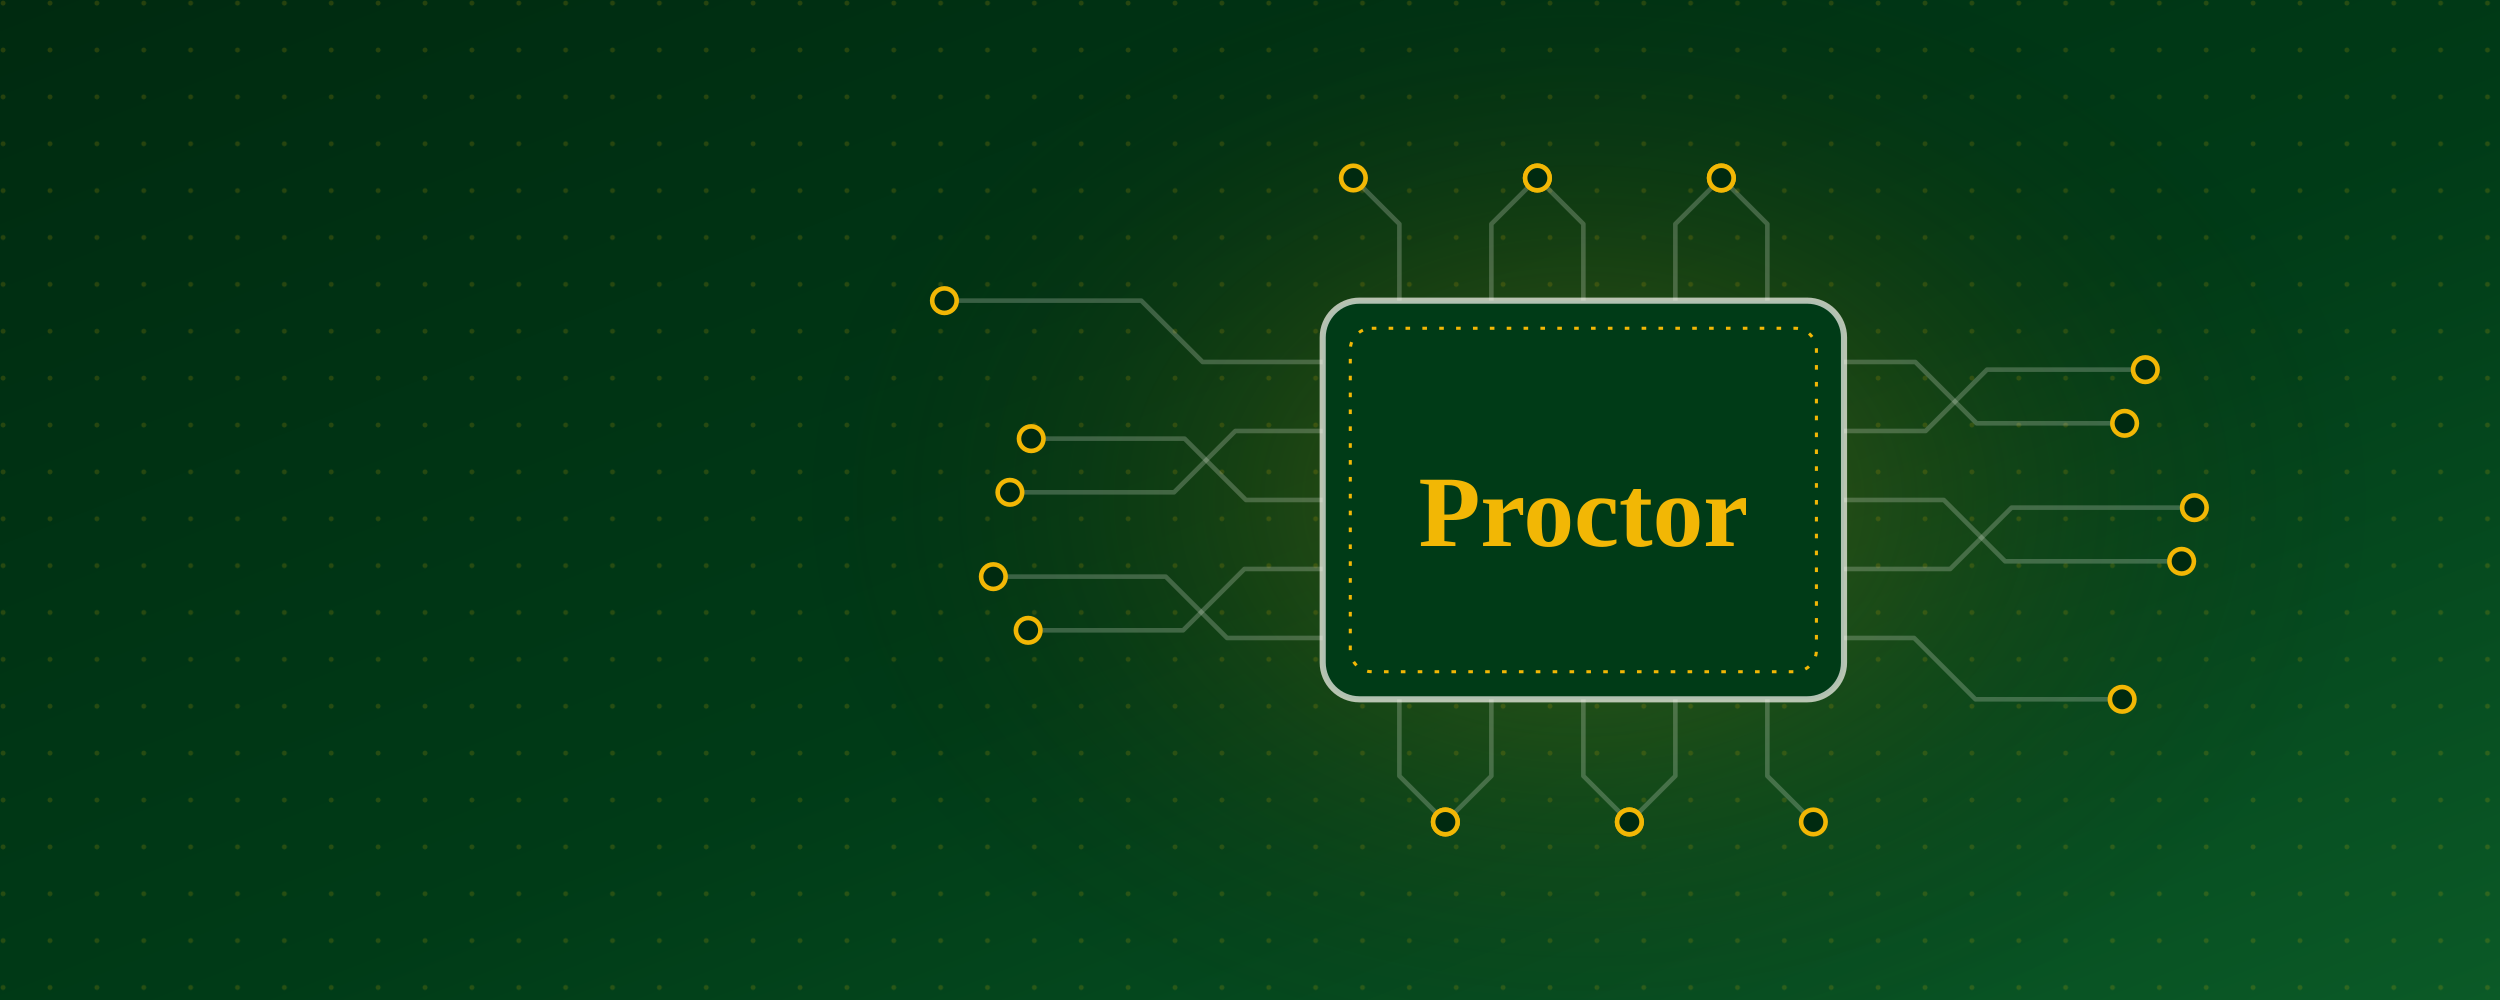
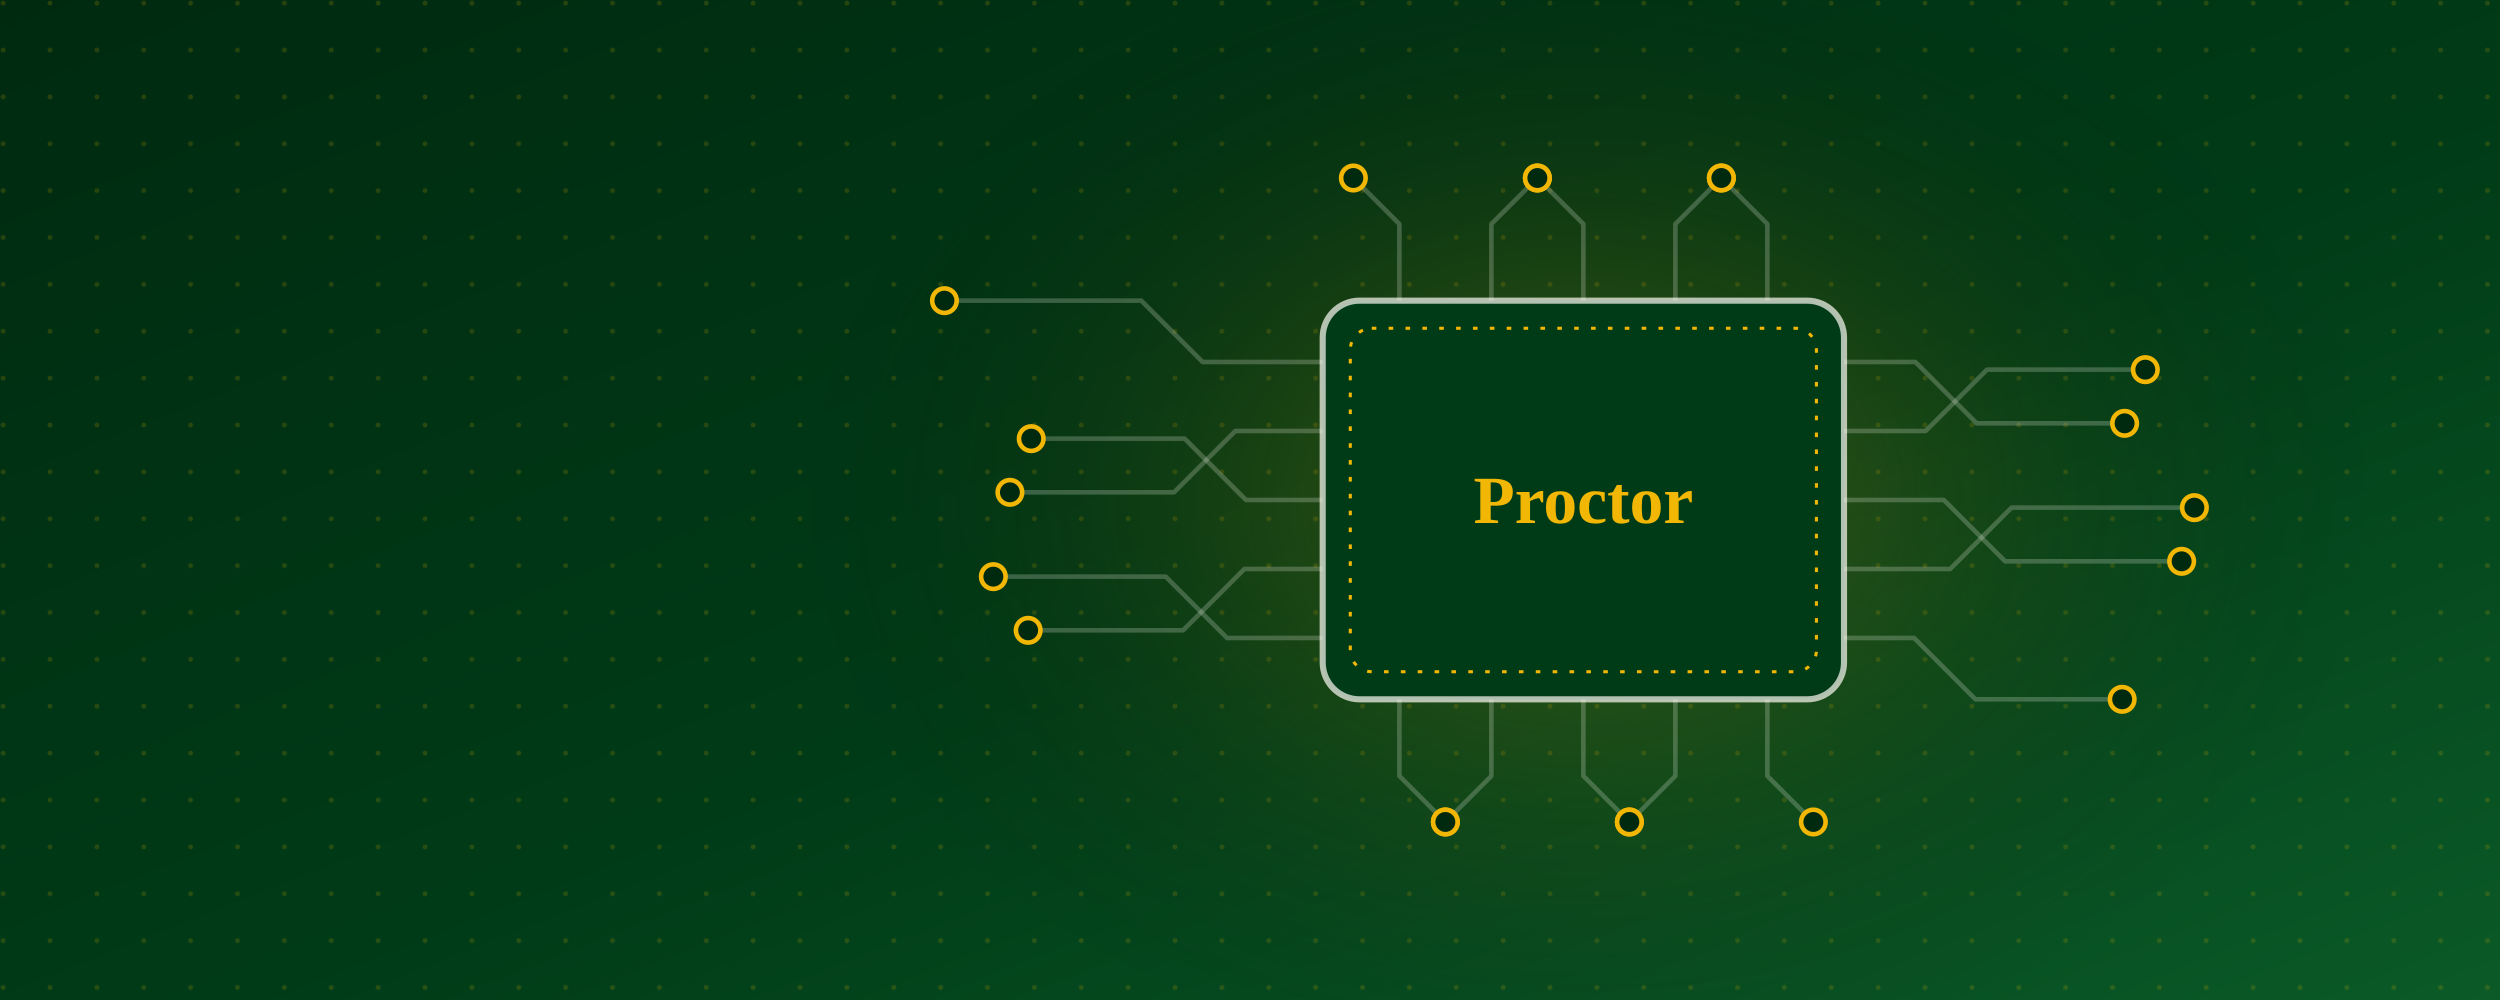
<svg xmlns="http://www.w3.org/2000/svg" viewBox="0 0 1600 640" width="1600" height="640" role="img" aria-hidden="true" focusable="false">
  <defs>
    <linearGradient id="bgo7" x1="0" y1="0" x2="1" y2="1">
      <stop offset="0" stop-color="#002a10" />
      <stop offset="0.55" stop-color="#003b17" />
      <stop offset="1" stop-color="#0b5a27" />
    </linearGradient>
    <radialGradient id="glo7" cx="50%" cy="50%" r="50%">
      <stop offset="0" stop-color="rgba(242,183,5,0.28)" />
      <stop offset="1" stop-color="rgba(0,0,0,0)" />
    </radialGradient>
    <pattern id="dto7" width="30" height="30" patternUnits="userSpaceOnUse">
      <circle cx="2" cy="2" r="1.6" fill="rgba(242,183,5,0.16)" />
    </pattern>
  </defs>
  <rect width="1600" height="640" fill="url(#bgo7)" />
  <rect width="1600" height="640" fill="url(#dto7)" />
  <ellipse cx="1013.3" cy="320" rx="510.3" ry="372.9" fill="url(#glo7)" />
  <g transform="translate(522.7 25.6) scale(0.9813)">
    <polyline points="330,210 251.673,210 211.673,170 83.347,170" fill="none" stroke="rgba(252,250,244,0.22)" stroke-width="3" stroke-linejoin="round" stroke-linecap="round" />
    <circle cx="83.3" cy="170" r="8" fill="#002a10" stroke="#f2b705" stroke-width="3" />
    <polyline points="670,210 716.516,210 756.516,250 853.031,250" fill="none" stroke="rgba(252,250,244,0.22)" stroke-width="3" stroke-linejoin="round" stroke-linecap="round" />
    <circle cx="853" cy="250" r="8" fill="#002a10" stroke="#f2b705" stroke-width="3" />
    <polyline points="330,255 273.021,255 233.021,295 126.042,295" fill="none" stroke="rgba(252,250,244,0.22)" stroke-width="3" stroke-linejoin="round" stroke-linecap="round" />
    <circle cx="126" cy="295" r="8" fill="#002a10" stroke="#f2b705" stroke-width="3" />
    <polyline points="670,255 723.236,255 763.236,215 866.471,215" fill="none" stroke="rgba(252,250,244,0.22)" stroke-width="3" stroke-linejoin="round" stroke-linecap="round" />
    <circle cx="866.5" cy="215" r="8" fill="#002a10" stroke="#f2b705" stroke-width="3" />
    <polyline points="330,300 279.942,300 239.942,260 139.883,260" fill="none" stroke="rgba(252,250,244,0.22)" stroke-width="3" stroke-linejoin="round" stroke-linecap="round" />
    <circle cx="139.9" cy="260" r="8" fill="#002a10" stroke="#f2b705" stroke-width="3" />
    <polyline points="670,300 735.097,300 775.097,340 890.195,340" fill="none" stroke="rgba(252,250,244,0.22)" stroke-width="3" stroke-linejoin="round" stroke-linecap="round" />
    <circle cx="890.2" cy="340" r="8" fill="#002a10" stroke="#f2b705" stroke-width="3" />
    <polyline points="330,345 278.947,345 238.947,385 137.893,385" fill="none" stroke="rgba(252,250,244,0.22)" stroke-width="3" stroke-linejoin="round" stroke-linecap="round" />
    <circle cx="137.9" cy="385" r="8" fill="#002a10" stroke="#f2b705" stroke-width="3" />
    <polyline points="670,345 739.234,345 779.234,305 898.468,305" fill="none" stroke="rgba(252,250,244,0.22)" stroke-width="3" stroke-linejoin="round" stroke-linecap="round" />
    <circle cx="898.5" cy="305" r="8" fill="#002a10" stroke="#f2b705" stroke-width="3" />
    <polyline points="330,390 267.605,390 227.605,350 115.209,350" fill="none" stroke="rgba(252,250,244,0.22)" stroke-width="3" stroke-linejoin="round" stroke-linecap="round" />
    <circle cx="115.2" cy="350" r="8" fill="#002a10" stroke="#f2b705" stroke-width="3" />
    <polyline points="670,390 715.721,390 755.721,430 851.442,430" fill="none" stroke="rgba(252,250,244,0.22)" stroke-width="3" stroke-linejoin="round" stroke-linecap="round" />
    <circle cx="851.4" cy="430" r="8" fill="#002a10" stroke="#f2b705" stroke-width="3" />
    <polyline points="380,170 380,120 350,90" fill="none" stroke="rgba(252,250,244,0.22)" stroke-width="3" stroke-linejoin="round" stroke-linecap="round" />
    <circle cx="350" cy="90" r="8" fill="#002a10" stroke="#f2b705" stroke-width="3" />
    <polyline points="380,430 380,480 410,510" fill="none" stroke="rgba(252,250,244,0.22)" stroke-width="3" stroke-linejoin="round" stroke-linecap="round" />
    <circle cx="410" cy="510" r="8" fill="#002a10" stroke="#f2b705" stroke-width="3" />
    <polyline points="440,170 440,120 470,90" fill="none" stroke="rgba(252,250,244,0.22)" stroke-width="3" stroke-linejoin="round" stroke-linecap="round" />
    <circle cx="470" cy="90" r="8" fill="#002a10" stroke="#f2b705" stroke-width="3" />
    <polyline points="440,430 440,480 410,510" fill="none" stroke="rgba(252,250,244,0.22)" stroke-width="3" stroke-linejoin="round" stroke-linecap="round" />
    <circle cx="410" cy="510" r="8" fill="#002a10" stroke="#f2b705" stroke-width="3" />
    <polyline points="500,170 500,120 470,90" fill="none" stroke="rgba(252,250,244,0.22)" stroke-width="3" stroke-linejoin="round" stroke-linecap="round" />
    <circle cx="470" cy="90" r="8" fill="#002a10" stroke="#f2b705" stroke-width="3" />
    <polyline points="500,430 500,480 530,510" fill="none" stroke="rgba(252,250,244,0.22)" stroke-width="3" stroke-linejoin="round" stroke-linecap="round" />
    <circle cx="530" cy="510" r="8" fill="#002a10" stroke="#f2b705" stroke-width="3" />
    <polyline points="560,170 560,120 590,90" fill="none" stroke="rgba(252,250,244,0.22)" stroke-width="3" stroke-linejoin="round" stroke-linecap="round" />
    <circle cx="590" cy="90" r="8" fill="#002a10" stroke="#f2b705" stroke-width="3" />
    <polyline points="560,430 560,480 530,510" fill="none" stroke="rgba(252,250,244,0.22)" stroke-width="3" stroke-linejoin="round" stroke-linecap="round" />
    <circle cx="530" cy="510" r="8" fill="#002a10" stroke="#f2b705" stroke-width="3" />
    <polyline points="620,170 620,120 590,90" fill="none" stroke="rgba(252,250,244,0.22)" stroke-width="3" stroke-linejoin="round" stroke-linecap="round" />
    <circle cx="590" cy="90" r="8" fill="#002a10" stroke="#f2b705" stroke-width="3" />
    <polyline points="620,430 620,480 650,510" fill="none" stroke="rgba(252,250,244,0.22)" stroke-width="3" stroke-linejoin="round" stroke-linecap="round" />
    <circle cx="650" cy="510" r="8" fill="#002a10" stroke="#f2b705" stroke-width="3" />
    <rect x="330" y="170" width="340" height="260" rx="24" fill="#003b17" stroke="#fcfaf4" stroke-opacity="0.7" stroke-width="4" />
    <rect x="348" y="188" width="304" height="224" rx="14" fill="none" stroke="#f2b705" stroke-width="2" stroke-dasharray="3 8" />
-     <text x="500" y="330" text-anchor="middle" font-family="Georgia, 'Times New Roman', serif" font-size="66" font-weight="700" fill="#f2b705">Proctor</text>
+     <text x="500" y="315" text-anchor="middle" font-family="Georgia, 'Times New Roman', serif" font-size="44" font-weight="700" fill="#f2b705">Proctor</text>
  </g>
</svg>
